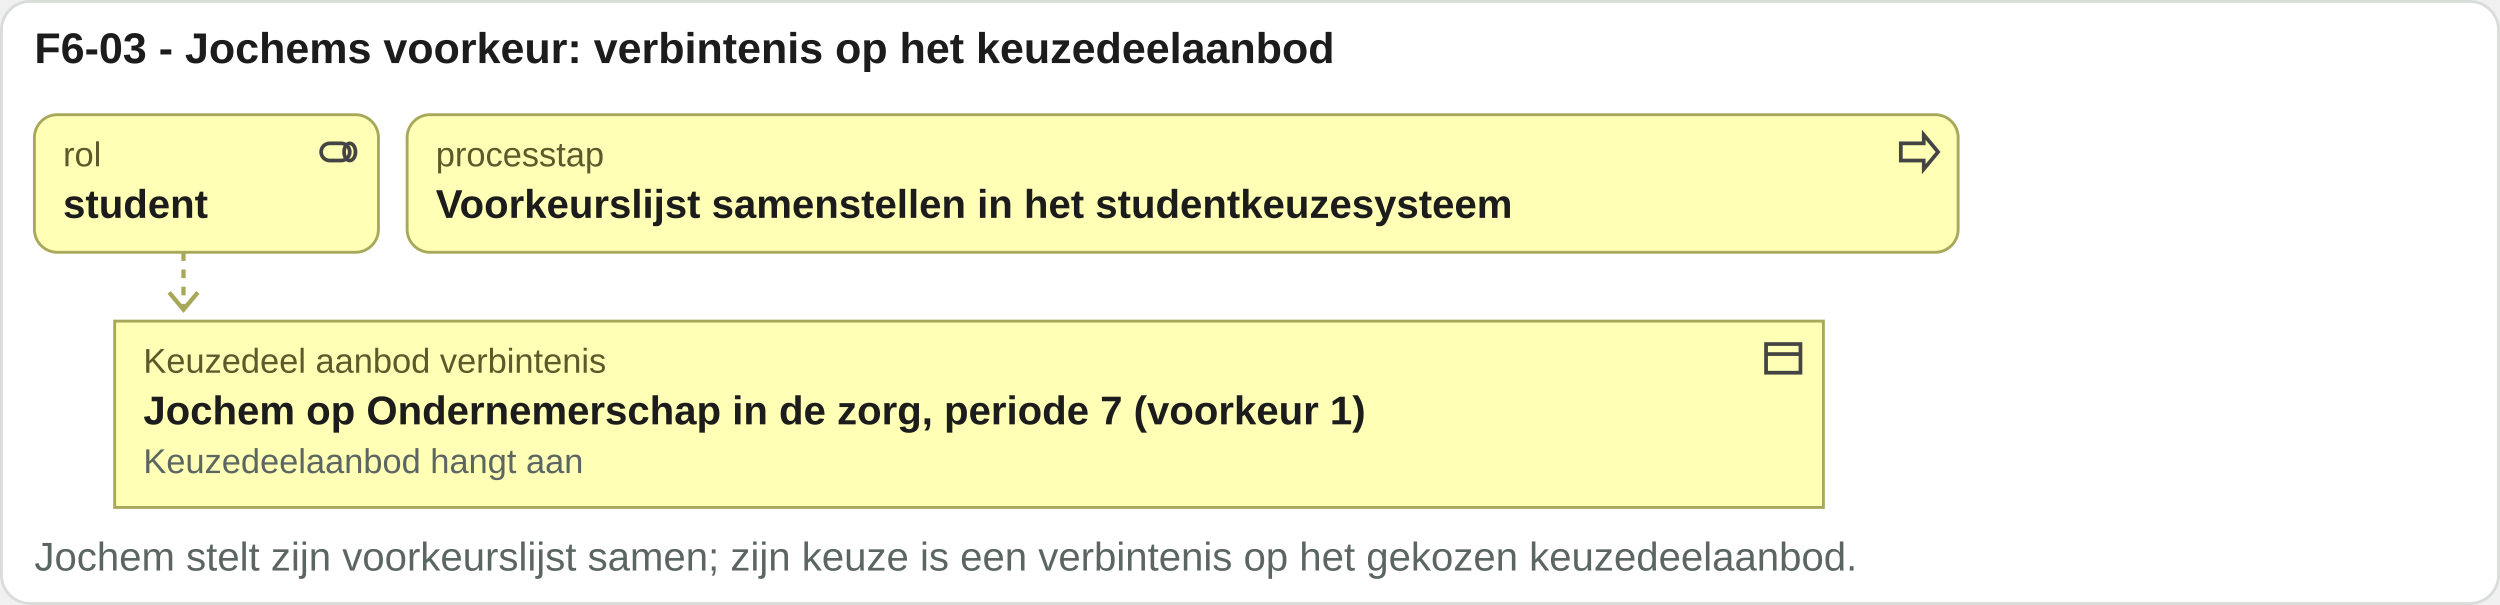
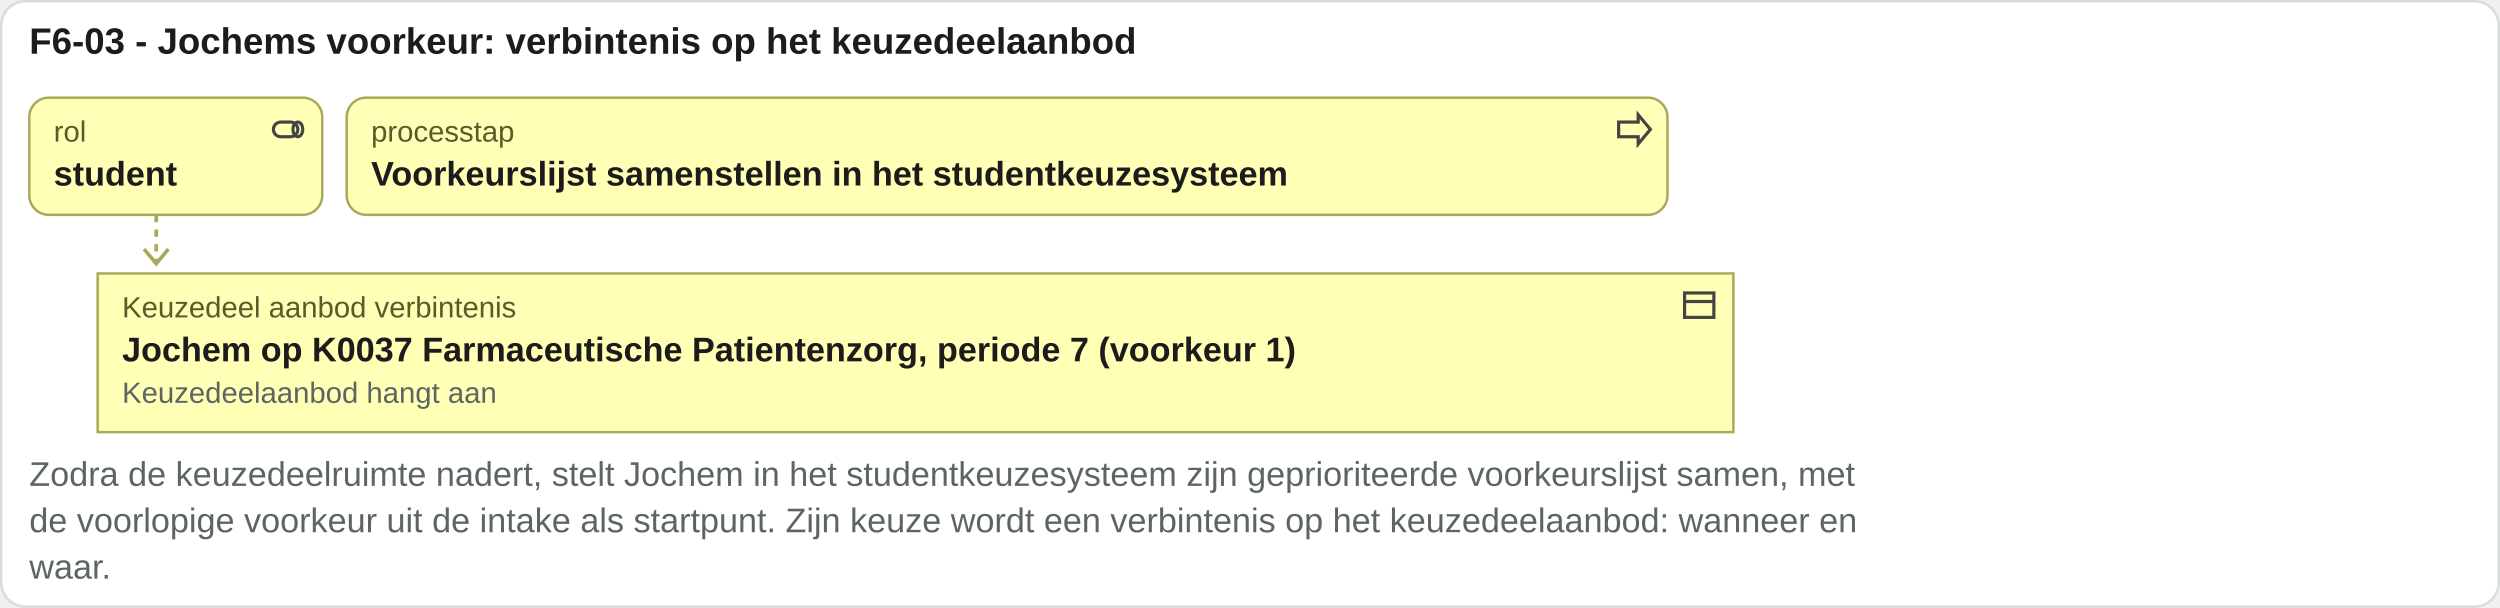
- <svg xmlns="http://www.w3.org/2000/svg" viewBox="0 0 872 211" width="872" height="211">
-   <rect x="0.5" y="0.5" width="871" height="210" rx="10" fill="#ffffff" stroke="#d8ddda" />
+ <svg xmlns="http://www.w3.org/2000/svg" viewBox="0 0 1024 249" width="1024" height="249">
+   <rect x="0.5" y="0.5" width="1023" height="248" rx="10" fill="#ffffff" stroke="#d8ddda" />
  <text x="12" y="22" font-family="Arial, Helvetica, sans-serif" font-size="15" font-weight="bold" fill="#1c1c1c" text-anchor="start">F6-03 - Jochems voorkeur: verbintenis op het keuzedeelaanbod</text>
  <rect x="12" y="40" width="120" height="48" rx="8" fill="#ffffb5" stroke="#a8a85a" />
  <g transform="translate(110,45)" fill="none" stroke="#444" stroke-width="1.3">
    <rect x="2" y="5" width="10" height="6" rx="3" />
    <ellipse cx="12" cy="8" rx="2" ry="3" />
  </g>
  <text x="22" y="58" font-family="Arial, Helvetica, sans-serif" font-size="12" fill="#5a5a2a" text-anchor="start">rol</text>
  <text x="22" y="76" font-family="Arial, Helvetica, sans-serif" font-size="14" font-weight="bold" fill="#1c1c1c" text-anchor="start">student</text>
  <rect x="142" y="40" width="541" height="48" rx="8" fill="#ffffb5" stroke="#a8a85a" />
  <g transform="translate(661,45)" fill="none" stroke="#444" stroke-width="1.3">
    <path d="M2 5h8V2l5 6-5 6v-3H2z" />
  </g>
  <text x="152" y="58" font-family="Arial, Helvetica, sans-serif" font-size="12" fill="#5a5a2a" text-anchor="start">processtap</text>
  <text x="152" y="76" font-family="Arial, Helvetica, sans-serif" font-size="14" font-weight="bold" fill="#1c1c1c" text-anchor="start">Voorkeurslijst samenstellen in het studentkeuzesysteem</text>
  <path d="M64 88 V108" stroke="#a8a85a" stroke-width="1.5" stroke-dasharray="3 3" />
  <path d="M59 102 l5 6 5 -6" fill="none" stroke="#a8a85a" stroke-width="1.5" />
-   <rect x="40" y="112" width="596" height="65" rx="0" fill="#ffffb5" stroke="#a8a85a" />
-   <g transform="translate(614,117)" fill="none" stroke="#444" stroke-width="1.3">
+   <rect x="40" y="112" width="670" height="65" rx="0" fill="#ffffb5" stroke="#a8a85a" />
+   <g transform="translate(688,117)" fill="none" stroke="#444" stroke-width="1.3">
    <rect x="2" y="3" width="12" height="10" />
    <path d="M2 6.5h12" />
  </g>
  <text x="50" y="130" font-family="Arial, Helvetica, sans-serif" font-size="12" fill="#5a5a2a" text-anchor="start">Keuzedeel aanbod verbintenis</text>
-   <text x="50" y="148" font-family="Arial, Helvetica, sans-serif" font-size="14" font-weight="bold" fill="#1c1c1c" text-anchor="start">Jochem op Ondernemerschap in de zorg, periode 7 (voorkeur 1)</text>
+   <text x="50" y="148" font-family="Arial, Helvetica, sans-serif" font-size="14" font-weight="bold" fill="#1c1c1c" text-anchor="start">Jochem op K0037 Farmaceutische Patientenzorg, periode 7 (voorkeur 1)</text>
  <text x="50" y="165" font-family="Arial, Helvetica, sans-serif" font-size="12" fill="#5b6663" text-anchor="start">Keuzedeelaanbod hangt aan</text>
-   <text x="12" y="199" font-family="Arial, Helvetica, sans-serif" font-size="14" fill="#5b6663" text-anchor="start">Jochem stelt zijn voorkeurslijst samen; zijn keuze is een verbintenis op het gekozen keuzedeelaanbod.</text>
+   <text x="12" y="199" font-family="Arial, Helvetica, sans-serif" font-size="14" fill="#5b6663" text-anchor="start">Zodra de keuzedeelruimte nadert, stelt Jochem in het studentkeuzesysteem zijn geprioriteerde voorkeurslijst samen, met</text>
+   <text x="12" y="218" font-family="Arial, Helvetica, sans-serif" font-size="14" fill="#5b6663" text-anchor="start">de voorlopige voorkeur uit de intake als startpunt. Zijn keuze wordt een verbintenis op het keuzedeelaanbod: wanneer en</text>
+   <text x="12" y="237" font-family="Arial, Helvetica, sans-serif" font-size="14" fill="#5b6663" text-anchor="start">waar.</text>
</svg>
